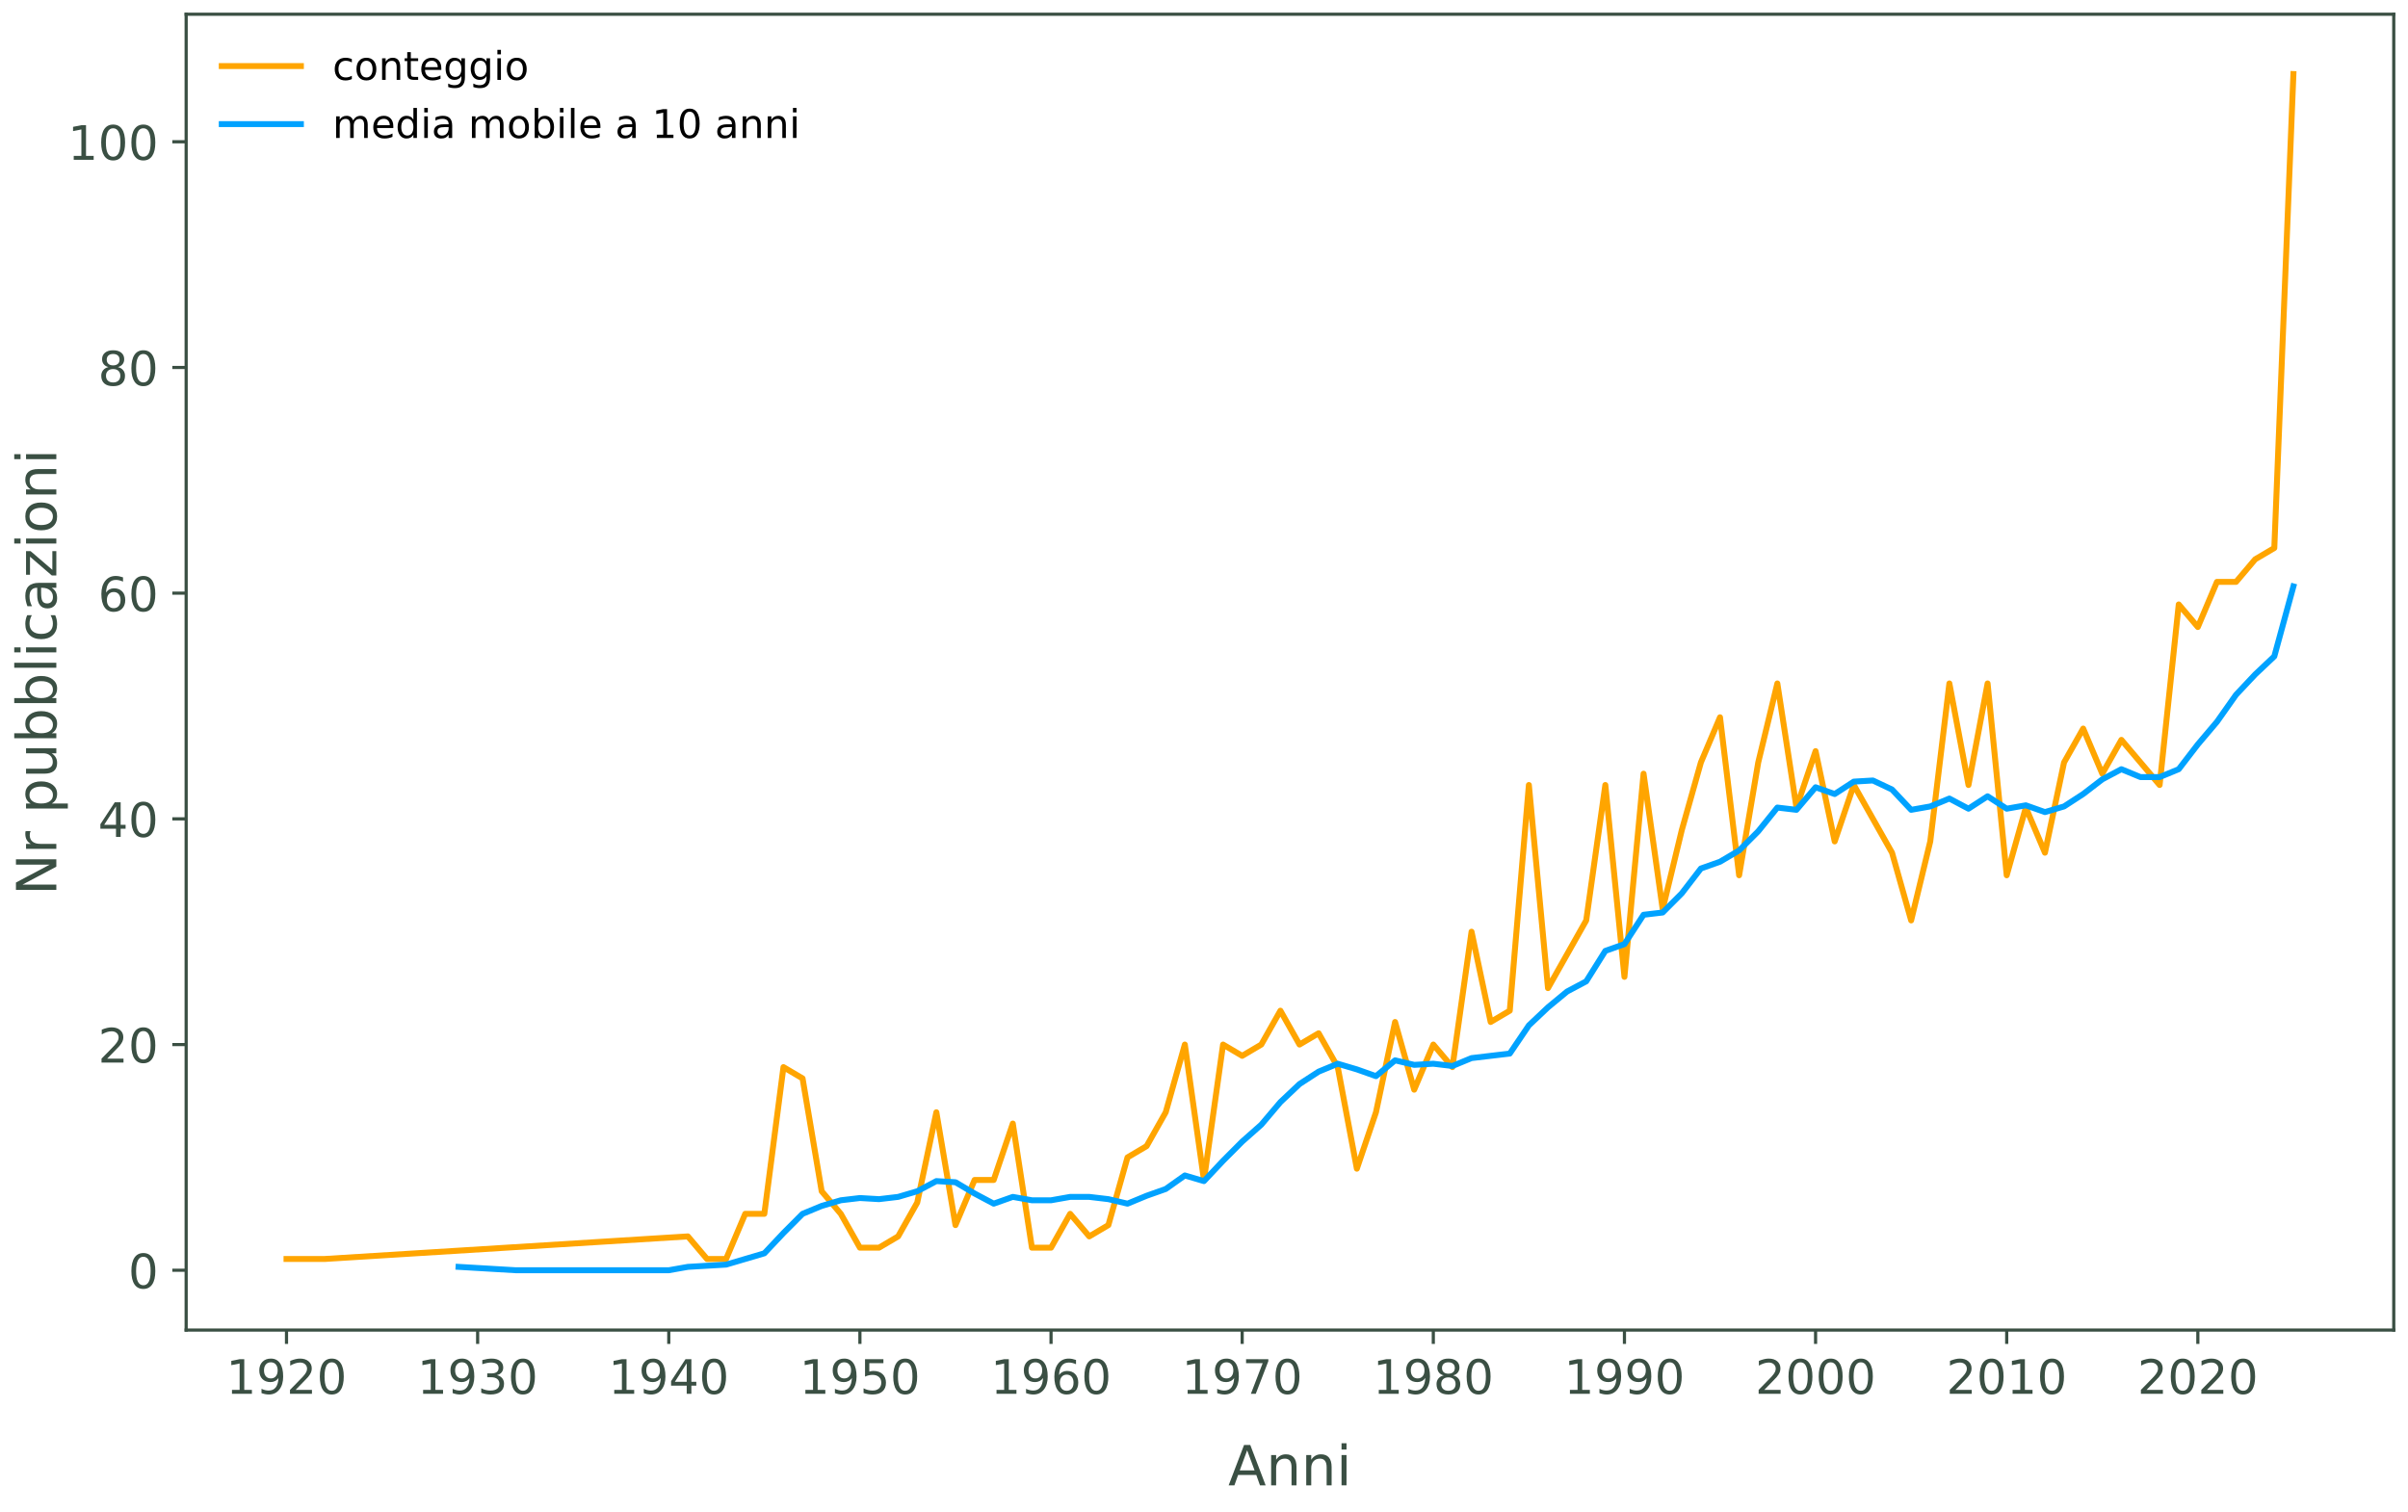
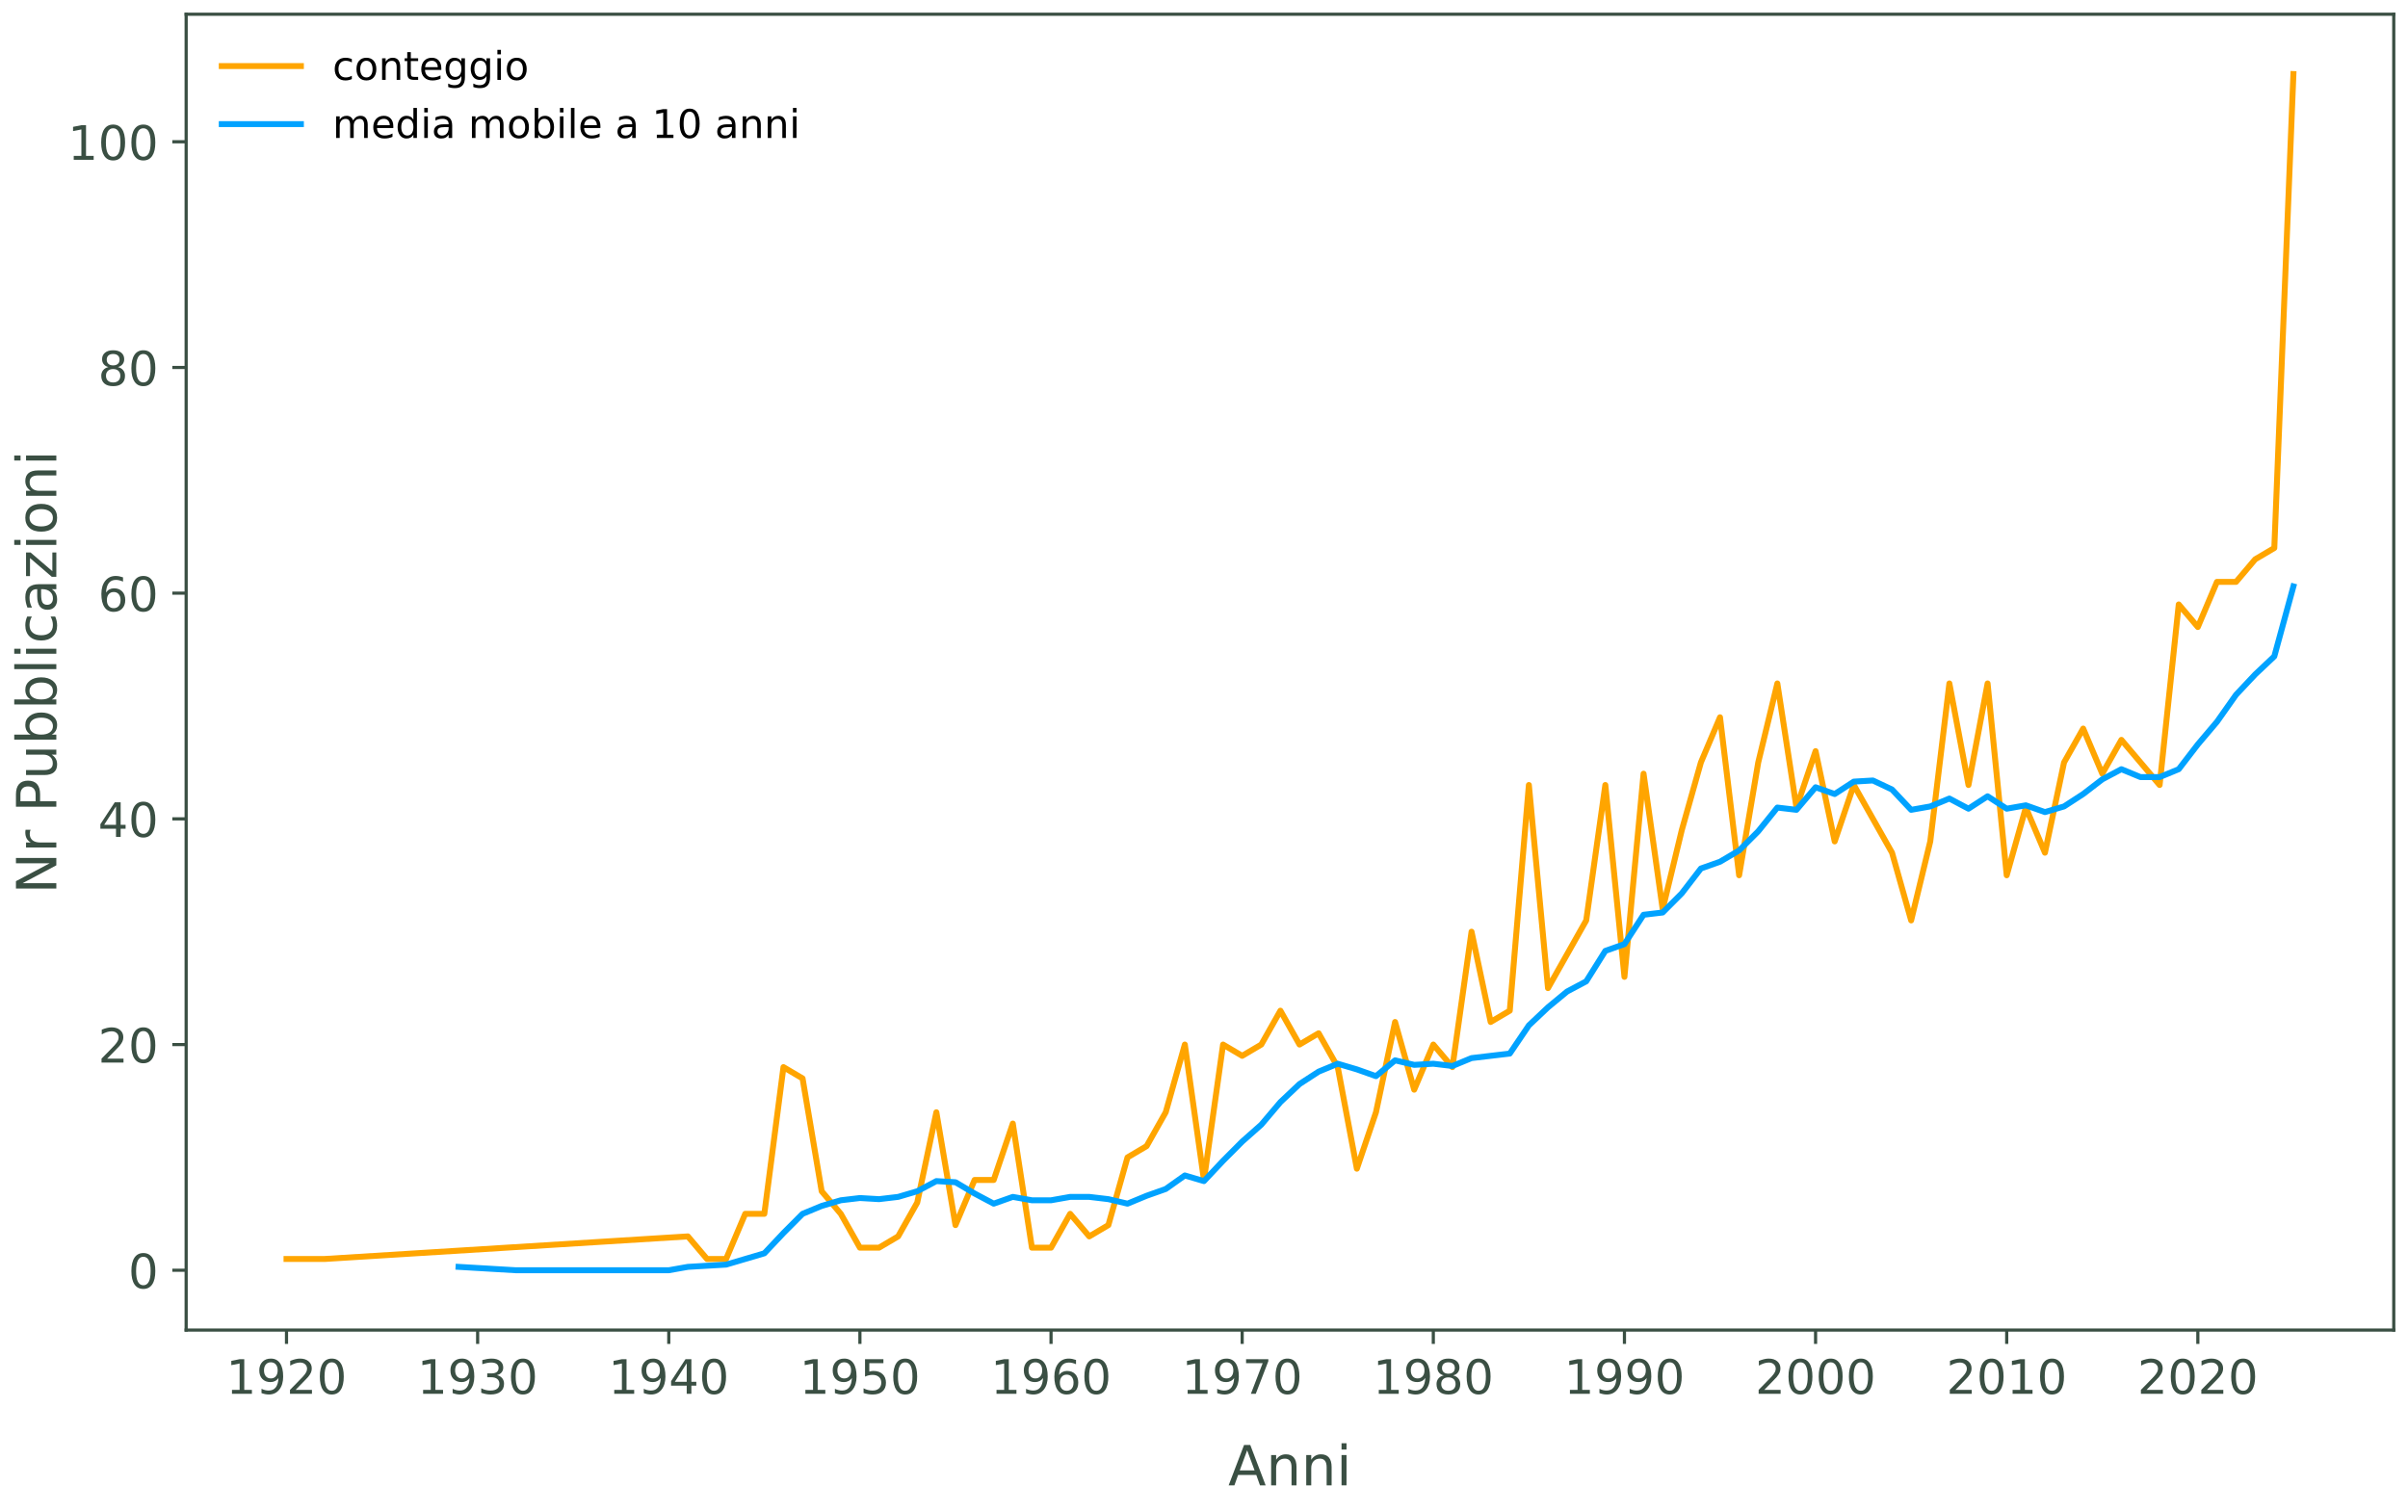
<svg xmlns="http://www.w3.org/2000/svg" xmlns:xlink="http://www.w3.org/1999/xlink" width="608.654pt" height="382.003pt" viewBox="0 0 608.654 382.003" version="1.1">
  <defs>
    <style type="text/css">*{stroke-linejoin: round; stroke-linecap: butt}</style>
  </defs>
  <g id="figure_1">
    <g id="patch_1">
      <path d="M 0 382.003  L 608.654 382.003  L 608.654 0  L 0 0  L 0 382.003  z " style="fill: none" />
    </g>
    <g id="axes_1">
      <g id="patch_2">
        <path d="M 47.054 336.24  L 605.054 336.24  L 605.054 3.6  L 47.054 3.6  L 47.054 336.24  z " style="fill: none" />
      </g>
      <g id="matplotlib.axis_1">
        <g id="xtick_1">
          <g id="line2d_1">
            <defs>
-               <path id="m1b6ea611eb" d="M 0 0  L 0 3.5  " style="stroke: #3a4f43; stroke-width: 0.8" />
-             </defs>
-             <g>
-               <use xlink:href="#m1b6ea611eb" x="72.418" y="336.24" style="fill: #3a4f43; stroke: #3a4f43; stroke-width: 0.8" />
+               <path id="m2b54da9c05" d="M 0 0  L 0 3.5  " style="stroke: #3a4f43; stroke-width: 0.8" />
+             </defs>
+             <g>
+               <use xlink:href="#m2b54da9c05" x="72.418" y="336.24" style="fill: #3a4f43; stroke: #3a4f43; stroke-width: 0.8" />
            </g>
          </g>
          <g id="text_1">
            <g style="fill: #3a4f43" transform="translate(57.14801 352.3581) scale(0.12 -0.12)">
              <defs>
                <path id="DejaVuSans-31" d="M 794 531  L 1825 531  L 1825 4091  L 703 3866  L 703 4441  L 1819 4666  L 2450 4666  L 2450 531  L 3481 531  L 3481 0  L 794 0  L 794 531  z " transform="scale(0.015625)" />
                <path id="DejaVuSans-39" d="M 703 97  L 703 672  Q 941 559 1184 500  Q 1428 441 1663 441  Q 2288 441 2617 861  Q 2947 1281 2994 2138  Q 2813 1869 2534 1725  Q 2256 1581 1919 1581  Q 1219 1581 811 2004  Q 403 2428 403 3163  Q 403 3881 828 4315  Q 1253 4750 1959 4750  Q 2769 4750 3195 4129  Q 3622 3509 3622 2328  Q 3622 1225 3098 567  Q 2575 -91 1691 -91  Q 1453 -91 1209 -44  Q 966 3 703 97  z M 1959 2075  Q 2384 2075 2632 2365  Q 2881 2656 2881 3163  Q 2881 3666 2632 3958  Q 2384 4250 1959 4250  Q 1534 4250 1286 3958  Q 1038 3666 1038 3163  Q 1038 2656 1286 2365  Q 1534 2075 1959 2075  z " transform="scale(0.015625)" />
                <path id="DejaVuSans-32" d="M 1228 531  L 3431 531  L 3431 0  L 469 0  L 469 531  Q 828 903 1448 1529  Q 2069 2156 2228 2338  Q 2531 2678 2651 2914  Q 2772 3150 2772 3378  Q 2772 3750 2511 3984  Q 2250 4219 1831 4219  Q 1534 4219 1204 4116  Q 875 4013 500 3803  L 500 4441  Q 881 4594 1212 4672  Q 1544 4750 1819 4750  Q 2544 4750 2975 4387  Q 3406 4025 3406 3419  Q 3406 3131 3298 2873  Q 3191 2616 2906 2266  Q 2828 2175 2409 1742  Q 1991 1309 1228 531  z " transform="scale(0.015625)" />
                <path id="DejaVuSans-30" d="M 2034 4250  Q 1547 4250 1301 3770  Q 1056 3291 1056 2328  Q 1056 1369 1301 889  Q 1547 409 2034 409  Q 2525 409 2770 889  Q 3016 1369 3016 2328  Q 3016 3291 2770 3770  Q 2525 4250 2034 4250  z M 2034 4750  Q 2819 4750 3233 4129  Q 3647 3509 3647 2328  Q 3647 1150 3233 529  Q 2819 -91 2034 -91  Q 1250 -91 836 529  Q 422 1150 422 2328  Q 422 3509 836 4129  Q 1250 4750 2034 4750  z " transform="scale(0.015625)" />
              </defs>
              <use xlink:href="#DejaVuSans-31" />
              <use xlink:href="#DejaVuSans-39" transform="translate(63.62305 0)" />
              <use xlink:href="#DejaVuSans-32" transform="translate(127.2461 0)" />
              <use xlink:href="#DejaVuSans-30" transform="translate(190.8691 0)" />
            </g>
          </g>
        </g>
        <g id="xtick_2">
          <g id="line2d_2">
            <g>
-               <use xlink:href="#m1b6ea611eb" x="120.73" y="336.24" style="fill: #3a4f43; stroke: #3a4f43; stroke-width: 0.8" />
+               <use xlink:href="#m2b54da9c05" x="120.73" y="336.24" style="fill: #3a4f43; stroke: #3a4f43; stroke-width: 0.8" />
            </g>
          </g>
          <g id="text_2">
            <g style="fill: #3a4f43" transform="translate(105.4597 352.3581) scale(0.12 -0.12)">
              <defs>
                <path id="DejaVuSans-33" d="M 2597 2516  Q 3050 2419 3304 2112  Q 3559 1806 3559 1356  Q 3559 666 3084 287  Q 2609 -91 1734 -91  Q 1441 -91 1130 -33  Q 819 25 488 141  L 488 750  Q 750 597 1062 519  Q 1375 441 1716 441  Q 2309 441 2620 675  Q 2931 909 2931 1356  Q 2931 1769 2642 2001  Q 2353 2234 1838 2234  L 1294 2234  L 1294 2753  L 1863 2753  Q 2328 2753 2575 2939  Q 2822 3125 2822 3475  Q 2822 3834 2567 4026  Q 2313 4219 1838 4219  Q 1578 4219 1281 4162  Q 984 4106 628 3988  L 628 4550  Q 988 4650 1302 4700  Q 1616 4750 1894 4750  Q 2613 4750 3031 4423  Q 3450 4097 3450 3541  Q 3450 3153 3228 2886  Q 3006 2619 2597 2516  z " transform="scale(0.015625)" />
              </defs>
              <use xlink:href="#DejaVuSans-31" />
              <use xlink:href="#DejaVuSans-39" transform="translate(63.62305 0)" />
              <use xlink:href="#DejaVuSans-33" transform="translate(127.2461 0)" />
              <use xlink:href="#DejaVuSans-30" transform="translate(190.8691 0)" />
            </g>
          </g>
        </g>
        <g id="xtick_3">
          <g id="line2d_3">
            <g>
-               <use xlink:href="#m1b6ea611eb" x="169.041" y="336.24" style="fill: #3a4f43; stroke: #3a4f43; stroke-width: 0.8" />
+               <use xlink:href="#m2b54da9c05" x="169.041" y="336.24" style="fill: #3a4f43; stroke: #3a4f43; stroke-width: 0.8" />
            </g>
          </g>
          <g id="text_3">
            <g style="fill: #3a4f43" transform="translate(153.7714 352.3581) scale(0.12 -0.12)">
              <defs>
                <path id="DejaVuSans-34" d="M 2419 4116  L 825 1625  L 2419 1625  L 2419 4116  z M 2253 4666  L 3047 4666  L 3047 1625  L 3713 1625  L 3713 1100  L 3047 1100  L 3047 0  L 2419 0  L 2419 1100  L 313 1100  L 313 1709  L 2253 4666  z " transform="scale(0.015625)" />
              </defs>
              <use xlink:href="#DejaVuSans-31" />
              <use xlink:href="#DejaVuSans-39" transform="translate(63.62305 0)" />
              <use xlink:href="#DejaVuSans-34" transform="translate(127.2461 0)" />
              <use xlink:href="#DejaVuSans-30" transform="translate(190.8691 0)" />
            </g>
          </g>
        </g>
        <g id="xtick_4">
          <g id="line2d_4">
            <g>
-               <use xlink:href="#m1b6ea611eb" x="217.353" y="336.24" style="fill: #3a4f43; stroke: #3a4f43; stroke-width: 0.8" />
+               <use xlink:href="#m2b54da9c05" x="217.353" y="336.24" style="fill: #3a4f43; stroke: #3a4f43; stroke-width: 0.8" />
            </g>
          </g>
          <g id="text_4">
            <g style="fill: #3a4f43" transform="translate(202.0831 352.3581) scale(0.12 -0.12)">
              <defs>
                <path id="DejaVuSans-35" d="M 691 4666  L 3169 4666  L 3169 4134  L 1269 4134  L 1269 2991  Q 1406 3038 1543 3061  Q 1681 3084 1819 3084  Q 2600 3084 3056 2656  Q 3513 2228 3513 1497  Q 3513 744 3044 326  Q 2575 -91 1722 -91  Q 1428 -91 1123 -41  Q 819 9 494 109  L 494 744  Q 775 591 1075 516  Q 1375 441 1709 441  Q 2250 441 2565 725  Q 2881 1009 2881 1497  Q 2881 1984 2565 2268  Q 2250 2553 1709 2553  Q 1456 2553 1204 2497  Q 953 2441 691 2322  L 691 4666  z " transform="scale(0.015625)" />
              </defs>
              <use xlink:href="#DejaVuSans-31" />
              <use xlink:href="#DejaVuSans-39" transform="translate(63.62305 0)" />
              <use xlink:href="#DejaVuSans-35" transform="translate(127.2461 0)" />
              <use xlink:href="#DejaVuSans-30" transform="translate(190.8691 0)" />
            </g>
          </g>
        </g>
        <g id="xtick_5">
          <g id="line2d_5">
            <g>
-               <use xlink:href="#m1b6ea611eb" x="265.665" y="336.24" style="fill: #3a4f43; stroke: #3a4f43; stroke-width: 0.8" />
+               <use xlink:href="#m2b54da9c05" x="265.665" y="336.24" style="fill: #3a4f43; stroke: #3a4f43; stroke-width: 0.8" />
            </g>
          </g>
          <g id="text_5">
            <g style="fill: #3a4f43" transform="translate(250.3948 352.3581) scale(0.12 -0.12)">
              <defs>
                <path id="DejaVuSans-36" d="M 2113 2584  Q 1688 2584 1439 2293  Q 1191 2003 1191 1497  Q 1191 994 1439 701  Q 1688 409 2113 409  Q 2538 409 2786 701  Q 3034 994 3034 1497  Q 3034 2003 2786 2293  Q 2538 2584 2113 2584  z M 3366 4563  L 3366 3988  Q 3128 4100 2886 4159  Q 2644 4219 2406 4219  Q 1781 4219 1451 3797  Q 1122 3375 1075 2522  Q 1259 2794 1537 2939  Q 1816 3084 2150 3084  Q 2853 3084 3261 2657  Q 3669 2231 3669 1497  Q 3669 778 3244 343  Q 2819 -91 2113 -91  Q 1303 -91 875 529  Q 447 1150 447 2328  Q 447 3434 972 4092  Q 1497 4750 2381 4750  Q 2619 4750 2861 4703  Q 3103 4656 3366 4563  z " transform="scale(0.015625)" />
              </defs>
              <use xlink:href="#DejaVuSans-31" />
              <use xlink:href="#DejaVuSans-39" transform="translate(63.62305 0)" />
              <use xlink:href="#DejaVuSans-36" transform="translate(127.2461 0)" />
              <use xlink:href="#DejaVuSans-30" transform="translate(190.8691 0)" />
            </g>
          </g>
        </g>
        <g id="xtick_6">
          <g id="line2d_6">
            <g>
-               <use xlink:href="#m1b6ea611eb" x="313.976" y="336.24" style="fill: #3a4f43; stroke: #3a4f43; stroke-width: 0.8" />
+               <use xlink:href="#m2b54da9c05" x="313.976" y="336.24" style="fill: #3a4f43; stroke: #3a4f43; stroke-width: 0.8" />
            </g>
          </g>
          <g id="text_6">
            <g style="fill: #3a4f43" transform="translate(298.7065 352.3581) scale(0.12 -0.12)">
              <defs>
                <path id="DejaVuSans-37" d="M 525 4666  L 3525 4666  L 3525 4397  L 1831 0  L 1172 0  L 2766 4134  L 525 4134  L 525 4666  z " transform="scale(0.015625)" />
              </defs>
              <use xlink:href="#DejaVuSans-31" />
              <use xlink:href="#DejaVuSans-39" transform="translate(63.62305 0)" />
              <use xlink:href="#DejaVuSans-37" transform="translate(127.2461 0)" />
              <use xlink:href="#DejaVuSans-30" transform="translate(190.8691 0)" />
            </g>
          </g>
        </g>
        <g id="xtick_7">
          <g id="line2d_7">
            <g>
-               <use xlink:href="#m1b6ea611eb" x="362.288" y="336.24" style="fill: #3a4f43; stroke: #3a4f43; stroke-width: 0.8" />
+               <use xlink:href="#m2b54da9c05" x="362.288" y="336.24" style="fill: #3a4f43; stroke: #3a4f43; stroke-width: 0.8" />
            </g>
          </g>
          <g id="text_7">
            <g style="fill: #3a4f43" transform="translate(347.0181 352.3581) scale(0.12 -0.12)">
              <defs>
                <path id="DejaVuSans-38" d="M 2034 2216  Q 1584 2216 1326 1975  Q 1069 1734 1069 1313  Q 1069 891 1326 650  Q 1584 409 2034 409  Q 2484 409 2743 651  Q 3003 894 3003 1313  Q 3003 1734 2745 1975  Q 2488 2216 2034 2216  z M 1403 2484  Q 997 2584 770 2862  Q 544 3141 544 3541  Q 544 4100 942 4425  Q 1341 4750 2034 4750  Q 2731 4750 3128 4425  Q 3525 4100 3525 3541  Q 3525 3141 3298 2862  Q 3072 2584 2669 2484  Q 3125 2378 3379 2068  Q 3634 1759 3634 1313  Q 3634 634 3220 271  Q 2806 -91 2034 -91  Q 1263 -91 848 271  Q 434 634 434 1313  Q 434 1759 690 2068  Q 947 2378 1403 2484  z M 1172 3481  Q 1172 3119 1398 2916  Q 1625 2713 2034 2713  Q 2441 2713 2670 2916  Q 2900 3119 2900 3481  Q 2900 3844 2670 4047  Q 2441 4250 2034 4250  Q 1625 4250 1398 4047  Q 1172 3844 1172 3481  z " transform="scale(0.015625)" />
              </defs>
              <use xlink:href="#DejaVuSans-31" />
              <use xlink:href="#DejaVuSans-39" transform="translate(63.62305 0)" />
              <use xlink:href="#DejaVuSans-38" transform="translate(127.2461 0)" />
              <use xlink:href="#DejaVuSans-30" transform="translate(190.8691 0)" />
            </g>
          </g>
        </g>
        <g id="xtick_8">
          <g id="line2d_8">
            <g>
-               <use xlink:href="#m1b6ea611eb" x="410.6" y="336.24" style="fill: #3a4f43; stroke: #3a4f43; stroke-width: 0.8" />
+               <use xlink:href="#m2b54da9c05" x="410.6" y="336.24" style="fill: #3a4f43; stroke: #3a4f43; stroke-width: 0.8" />
            </g>
          </g>
          <g id="text_8">
            <g style="fill: #3a4f43" transform="translate(395.3298 352.3581) scale(0.12 -0.12)">
              <use xlink:href="#DejaVuSans-31" />
              <use xlink:href="#DejaVuSans-39" transform="translate(63.62305 0)" />
              <use xlink:href="#DejaVuSans-39" transform="translate(127.2461 0)" />
              <use xlink:href="#DejaVuSans-30" transform="translate(190.8691 0)" />
            </g>
          </g>
        </g>
        <g id="xtick_9">
          <g id="line2d_9">
            <g>
-               <use xlink:href="#m1b6ea611eb" x="458.912" y="336.24" style="fill: #3a4f43; stroke: #3a4f43; stroke-width: 0.8" />
+               <use xlink:href="#m2b54da9c05" x="458.912" y="336.24" style="fill: #3a4f43; stroke: #3a4f43; stroke-width: 0.8" />
            </g>
          </g>
          <g id="text_9">
            <g style="fill: #3a4f43" transform="translate(443.6415 352.3581) scale(0.12 -0.12)">
              <use xlink:href="#DejaVuSans-32" />
              <use xlink:href="#DejaVuSans-30" transform="translate(63.62305 0)" />
              <use xlink:href="#DejaVuSans-30" transform="translate(127.2461 0)" />
              <use xlink:href="#DejaVuSans-30" transform="translate(190.8691 0)" />
            </g>
          </g>
        </g>
        <g id="xtick_10">
          <g id="line2d_10">
            <g>
-               <use xlink:href="#m1b6ea611eb" x="507.223" y="336.24" style="fill: #3a4f43; stroke: #3a4f43; stroke-width: 0.8" />
+               <use xlink:href="#m2b54da9c05" x="507.223" y="336.24" style="fill: #3a4f43; stroke: #3a4f43; stroke-width: 0.8" />
            </g>
          </g>
          <g id="text_10">
            <g style="fill: #3a4f43" transform="translate(491.9532 352.3581) scale(0.12 -0.12)">
              <use xlink:href="#DejaVuSans-32" />
              <use xlink:href="#DejaVuSans-30" transform="translate(63.62305 0)" />
              <use xlink:href="#DejaVuSans-31" transform="translate(127.2461 0)" />
              <use xlink:href="#DejaVuSans-30" transform="translate(190.8691 0)" />
            </g>
          </g>
        </g>
        <g id="xtick_11">
          <g id="line2d_11">
            <g>
-               <use xlink:href="#m1b6ea611eb" x="555.535" y="336.24" style="fill: #3a4f43; stroke: #3a4f43; stroke-width: 0.8" />
+               <use xlink:href="#m2b54da9c05" x="555.535" y="336.24" style="fill: #3a4f43; stroke: #3a4f43; stroke-width: 0.8" />
            </g>
          </g>
          <g id="text_11">
            <g style="fill: #3a4f43" transform="translate(540.2649 352.3581) scale(0.12 -0.12)">
              <use xlink:href="#DejaVuSans-32" />
              <use xlink:href="#DejaVuSans-30" transform="translate(63.62305 0)" />
              <use xlink:href="#DejaVuSans-32" transform="translate(127.2461 0)" />
              <use xlink:href="#DejaVuSans-30" transform="translate(190.8691 0)" />
            </g>
          </g>
        </g>
        <g id="text_12">
          <g style="fill: #3a4f43" transform="translate(310.4488 375.4916) scale(0.14 -0.14)">
            <defs>
              <path id="DejaVuSans-41" d="M 2188 4044  L 1331 1722  L 3047 1722  L 2188 4044  z M 1831 4666  L 2547 4666  L 4325 0  L 3669 0  L 3244 1197  L 1141 1197  L 716 0  L 50 0  L 1831 4666  z " transform="scale(0.015625)" />
              <path id="DejaVuSans-6e" d="M 3513 2113  L 3513 0  L 2938 0  L 2938 2094  Q 2938 2591 2744 2837  Q 2550 3084 2163 3084  Q 1697 3084 1428 2787  Q 1159 2491 1159 1978  L 1159 0  L 581 0  L 581 3500  L 1159 3500  L 1159 2956  Q 1366 3272 1645 3428  Q 1925 3584 2291 3584  Q 2894 3584 3203 3211  Q 3513 2838 3513 2113  z " transform="scale(0.015625)" />
              <path id="DejaVuSans-69" d="M 603 3500  L 1178 3500  L 1178 0  L 603 0  L 603 3500  z M 603 4863  L 1178 4863  L 1178 4134  L 603 4134  L 603 4863  z " transform="scale(0.015625)" />
            </defs>
            <use xlink:href="#DejaVuSans-41" />
            <use xlink:href="#DejaVuSans-6e" transform="translate(68.4082 0)" />
            <use xlink:href="#DejaVuSans-6e" transform="translate(131.7871 0)" />
            <use xlink:href="#DejaVuSans-69" transform="translate(195.166 0)" />
          </g>
        </g>
      </g>
      <g id="matplotlib.axis_2">
        <g id="ytick_1">
          <g id="line2d_12">
            <defs>
-               <path id="mdf345688c0" d="M 0 0  L -3.5 0  " style="stroke: #3a4f43; stroke-width: 0.8" />
-             </defs>
-             <g>
-               <use xlink:href="#mdf345688c0" x="47.054" y="321.12" style="fill: #3a4f43; stroke: #3a4f43; stroke-width: 0.8" />
+               <path id="m079385175d" d="M 0 0  L -3.5 0  " style="stroke: #3a4f43; stroke-width: 0.8" />
+             </defs>
+             <g>
+               <use xlink:href="#m079385175d" x="47.054" y="321.12" style="fill: #3a4f43; stroke: #3a4f43; stroke-width: 0.8" />
            </g>
          </g>
          <g id="text_13">
            <g style="fill: #3a4f43" transform="translate(32.41938 325.6791) scale(0.12 -0.12)">
              <use xlink:href="#DejaVuSans-30" />
            </g>
          </g>
        </g>
        <g id="ytick_2">
          <g id="line2d_13">
            <g>
-               <use xlink:href="#mdf345688c0" x="47.054" y="264.063" style="fill: #3a4f43; stroke: #3a4f43; stroke-width: 0.8" />
+               <use xlink:href="#m079385175d" x="47.054" y="264.063" style="fill: #3a4f43; stroke: #3a4f43; stroke-width: 0.8" />
            </g>
          </g>
          <g id="text_14">
            <g style="fill: #3a4f43" transform="translate(24.78438 268.6225) scale(0.12 -0.12)">
              <use xlink:href="#DejaVuSans-32" />
              <use xlink:href="#DejaVuSans-30" transform="translate(63.62305 0)" />
            </g>
          </g>
        </g>
        <g id="ytick_3">
          <g id="line2d_14">
            <g>
-               <use xlink:href="#mdf345688c0" x="47.054" y="207.007" style="fill: #3a4f43; stroke: #3a4f43; stroke-width: 0.8" />
+               <use xlink:href="#m079385175d" x="47.054" y="207.007" style="fill: #3a4f43; stroke: #3a4f43; stroke-width: 0.8" />
            </g>
          </g>
          <g id="text_15">
            <g style="fill: #3a4f43" transform="translate(24.78438 211.5659) scale(0.12 -0.12)">
              <use xlink:href="#DejaVuSans-34" />
              <use xlink:href="#DejaVuSans-30" transform="translate(63.62305 0)" />
            </g>
          </g>
        </g>
        <g id="ytick_4">
          <g id="line2d_15">
            <g>
-               <use xlink:href="#mdf345688c0" x="47.054" y="149.95" style="fill: #3a4f43; stroke: #3a4f43; stroke-width: 0.8" />
+               <use xlink:href="#m079385175d" x="47.054" y="149.95" style="fill: #3a4f43; stroke: #3a4f43; stroke-width: 0.8" />
            </g>
          </g>
          <g id="text_16">
            <g style="fill: #3a4f43" transform="translate(24.78438 154.5093) scale(0.12 -0.12)">
              <use xlink:href="#DejaVuSans-36" />
              <use xlink:href="#DejaVuSans-30" transform="translate(63.62305 0)" />
            </g>
          </g>
        </g>
        <g id="ytick_5">
          <g id="line2d_16">
            <g>
-               <use xlink:href="#mdf345688c0" x="47.054" y="92.894" style="fill: #3a4f43; stroke: #3a4f43; stroke-width: 0.8" />
+               <use xlink:href="#m079385175d" x="47.054" y="92.894" style="fill: #3a4f43; stroke: #3a4f43; stroke-width: 0.8" />
            </g>
          </g>
          <g id="text_17">
            <g style="fill: #3a4f43" transform="translate(24.78438 97.45265) scale(0.12 -0.12)">
              <use xlink:href="#DejaVuSans-38" />
              <use xlink:href="#DejaVuSans-30" transform="translate(63.62305 0)" />
            </g>
          </g>
        </g>
        <g id="ytick_6">
          <g id="line2d_17">
            <g>
-               <use xlink:href="#mdf345688c0" x="47.054" y="35.837" style="fill: #3a4f43; stroke: #3a4f43; stroke-width: 0.8" />
+               <use xlink:href="#m079385175d" x="47.054" y="35.837" style="fill: #3a4f43; stroke: #3a4f43; stroke-width: 0.8" />
            </g>
          </g>
          <g id="text_18">
            <g style="fill: #3a4f43" transform="translate(17.14937 40.39604) scale(0.12 -0.12)">
              <use xlink:href="#DejaVuSans-31" />
              <use xlink:href="#DejaVuSans-30" transform="translate(63.62305 0)" />
              <use xlink:href="#DejaVuSans-30" transform="translate(127.2461 0)" />
            </g>
          </g>
        </g>
        <g id="text_19">
-           <g style="fill: #3a4f43" transform="translate(14.23781 226.3378) rotate(-90) scale(0.14 -0.14)">
+           <g style="fill: #3a4f43" transform="translate(14.23781 225.9922) rotate(-90) scale(0.14 -0.14)">
            <defs>
              <path id="DejaVuSans-4e" d="M 628 4666  L 1478 4666  L 3547 763  L 3547 4666  L 4159 4666  L 4159 0  L 3309 0  L 1241 3903  L 1241 0  L 628 0  L 628 4666  z " transform="scale(0.015625)" />
              <path id="DejaVuSans-72" d="M 2631 2963  Q 2534 3019 2420 3045  Q 2306 3072 2169 3072  Q 1681 3072 1420 2755  Q 1159 2438 1159 1844  L 1159 0  L 581 0  L 581 3500  L 1159 3500  L 1159 2956  Q 1341 3275 1631 3429  Q 1922 3584 2338 3584  Q 2397 3584 2469 3576  Q 2541 3569 2628 3553  L 2631 2963  z " transform="scale(0.015625)" />
              <path id="DejaVuSans-20" transform="scale(0.015625)" />
-               <path id="DejaVuSans-70" d="M 1159 525  L 1159 -1331  L 581 -1331  L 581 3500  L 1159 3500  L 1159 2969  Q 1341 3281 1617 3432  Q 1894 3584 2278 3584  Q 2916 3584 3314 3078  Q 3713 2572 3713 1747  Q 3713 922 3314 415  Q 2916 -91 2278 -91  Q 1894 -91 1617 61  Q 1341 213 1159 525  z M 3116 1747  Q 3116 2381 2855 2742  Q 2594 3103 2138 3103  Q 1681 3103 1420 2742  Q 1159 2381 1159 1747  Q 1159 1113 1420 752  Q 1681 391 2138 391  Q 2594 391 2855 752  Q 3116 1113 3116 1747  z " transform="scale(0.015625)" />
+               <path id="DejaVuSans-50" d="M 1259 4147  L 1259 2394  L 2053 2394  Q 2494 2394 2734 2622  Q 2975 2850 2975 3272  Q 2975 3691 2734 3919  Q 2494 4147 2053 4147  L 1259 4147  z M 628 4666  L 2053 4666  Q 2838 4666 3239 4311  Q 3641 3956 3641 3272  Q 3641 2581 3239 2228  Q 2838 1875 2053 1875  L 1259 1875  L 1259 0  L 628 0  L 628 4666  z " transform="scale(0.015625)" />
              <path id="DejaVuSans-75" d="M 544 1381  L 544 3500  L 1119 3500  L 1119 1403  Q 1119 906 1312 657  Q 1506 409 1894 409  Q 2359 409 2629 706  Q 2900 1003 2900 1516  L 2900 3500  L 3475 3500  L 3475 0  L 2900 0  L 2900 538  Q 2691 219 2414 64  Q 2138 -91 1772 -91  Q 1169 -91 856 284  Q 544 659 544 1381  z M 1991 3584  L 1991 3584  z " transform="scale(0.015625)" />
              <path id="DejaVuSans-62" d="M 3116 1747  Q 3116 2381 2855 2742  Q 2594 3103 2138 3103  Q 1681 3103 1420 2742  Q 1159 2381 1159 1747  Q 1159 1113 1420 752  Q 1681 391 2138 391  Q 2594 391 2855 752  Q 3116 1113 3116 1747  z M 1159 2969  Q 1341 3281 1617 3432  Q 1894 3584 2278 3584  Q 2916 3584 3314 3078  Q 3713 2572 3713 1747  Q 3713 922 3314 415  Q 2916 -91 2278 -91  Q 1894 -91 1617 61  Q 1341 213 1159 525  L 1159 0  L 581 0  L 581 4863  L 1159 4863  L 1159 2969  z " transform="scale(0.015625)" />
              <path id="DejaVuSans-6c" d="M 603 4863  L 1178 4863  L 1178 0  L 603 0  L 603 4863  z " transform="scale(0.015625)" />
              <path id="DejaVuSans-63" d="M 3122 3366  L 3122 2828  Q 2878 2963 2633 3030  Q 2388 3097 2138 3097  Q 1578 3097 1268 2742  Q 959 2388 959 1747  Q 959 1106 1268 751  Q 1578 397 2138 397  Q 2388 397 2633 464  Q 2878 531 3122 666  L 3122 134  Q 2881 22 2623 -34  Q 2366 -91 2075 -91  Q 1284 -91 818 406  Q 353 903 353 1747  Q 353 2603 823 3093  Q 1294 3584 2113 3584  Q 2378 3584 2631 3529  Q 2884 3475 3122 3366  z " transform="scale(0.015625)" />
              <path id="DejaVuSans-61" d="M 2194 1759  Q 1497 1759 1228 1600  Q 959 1441 959 1056  Q 959 750 1161 570  Q 1363 391 1709 391  Q 2188 391 2477 730  Q 2766 1069 2766 1631  L 2766 1759  L 2194 1759  z M 3341 1997  L 3341 0  L 2766 0  L 2766 531  Q 2569 213 2275 61  Q 1981 -91 1556 -91  Q 1019 -91 701 211  Q 384 513 384 1019  Q 384 1609 779 1909  Q 1175 2209 1959 2209  L 2766 2209  L 2766 2266  Q 2766 2663 2505 2880  Q 2244 3097 1772 3097  Q 1472 3097 1187 3025  Q 903 2953 641 2809  L 641 3341  Q 956 3463 1253 3523  Q 1550 3584 1831 3584  Q 2591 3584 2966 3190  Q 3341 2797 3341 1997  z " transform="scale(0.015625)" />
              <path id="DejaVuSans-7a" d="M 353 3500  L 3084 3500  L 3084 2975  L 922 459  L 3084 459  L 3084 0  L 275 0  L 275 525  L 2438 3041  L 353 3041  L 353 3500  z " transform="scale(0.015625)" />
              <path id="DejaVuSans-6f" d="M 1959 3097  Q 1497 3097 1228 2736  Q 959 2375 959 1747  Q 959 1119 1226 758  Q 1494 397 1959 397  Q 2419 397 2687 759  Q 2956 1122 2956 1747  Q 2956 2369 2687 2733  Q 2419 3097 1959 3097  z M 1959 3584  Q 2709 3584 3137 3096  Q 3566 2609 3566 1747  Q 3566 888 3137 398  Q 2709 -91 1959 -91  Q 1206 -91 779 398  Q 353 888 353 1747  Q 353 2609 779 3096  Q 1206 3584 1959 3584  z " transform="scale(0.015625)" />
            </defs>
            <use xlink:href="#DejaVuSans-4e" />
            <use xlink:href="#DejaVuSans-72" transform="translate(74.80469 0)" />
            <use xlink:href="#DejaVuSans-20" transform="translate(115.918 0)" />
-             <use xlink:href="#DejaVuSans-70" transform="translate(147.7051 0)" />
-             <use xlink:href="#DejaVuSans-75" transform="translate(211.1816 0)" />
-             <use xlink:href="#DejaVuSans-62" transform="translate(274.5605 0)" />
-             <use xlink:href="#DejaVuSans-62" transform="translate(338.0371 0)" />
-             <use xlink:href="#DejaVuSans-6c" transform="translate(401.5137 0)" />
-             <use xlink:href="#DejaVuSans-69" transform="translate(429.2969 0)" />
-             <use xlink:href="#DejaVuSans-63" transform="translate(457.0801 0)" />
-             <use xlink:href="#DejaVuSans-61" transform="translate(512.0605 0)" />
-             <use xlink:href="#DejaVuSans-7a" transform="translate(573.3398 0)" />
-             <use xlink:href="#DejaVuSans-69" transform="translate(625.8301 0)" />
-             <use xlink:href="#DejaVuSans-6f" transform="translate(653.6133 0)" />
-             <use xlink:href="#DejaVuSans-6e" transform="translate(714.7949 0)" />
-             <use xlink:href="#DejaVuSans-69" transform="translate(778.1738 0)" />
+             <use xlink:href="#DejaVuSans-50" transform="translate(147.7051 0)" />
+             <use xlink:href="#DejaVuSans-75" transform="translate(206.2578 0)" />
+             <use xlink:href="#DejaVuSans-62" transform="translate(269.6367 0)" />
+             <use xlink:href="#DejaVuSans-62" transform="translate(333.1133 0)" />
+             <use xlink:href="#DejaVuSans-6c" transform="translate(396.5898 0)" />
+             <use xlink:href="#DejaVuSans-69" transform="translate(424.373 0)" />
+             <use xlink:href="#DejaVuSans-63" transform="translate(452.1562 0)" />
+             <use xlink:href="#DejaVuSans-61" transform="translate(507.1367 0)" />
+             <use xlink:href="#DejaVuSans-7a" transform="translate(568.416 0)" />
+             <use xlink:href="#DejaVuSans-69" transform="translate(620.9062 0)" />
+             <use xlink:href="#DejaVuSans-6f" transform="translate(648.6895 0)" />
+             <use xlink:href="#DejaVuSans-6e" transform="translate(709.8711 0)" />
+             <use xlink:href="#DejaVuSans-69" transform="translate(773.25 0)" />
          </g>
        </g>
      </g>
      <g id="line2d_18">
-         <path d="M 579.691 18.72  L 574.86 138.539  L 570.028 141.392  L 565.197 147.097  L 560.366 147.097  L 555.535 158.509  L 550.704 152.803  L 545.873 198.448  L 541.041 192.743  L 536.21 187.037  L 531.379 195.595  L 526.548 184.184  L 521.717 192.743  L 516.886 215.565  L 512.054 204.154  L 507.223 221.271  L 502.392 172.773  L 497.561 198.448  L 492.73 172.773  L 487.899 212.712  L 483.067 232.682  L 478.236 215.565  L 473.405 207.007  L 468.574 198.448  L 463.743 212.712  L 458.912 189.89  L 454.08 204.154  L 449.249 172.773  L 444.418 192.743  L 439.587 221.271  L 434.756 181.331  L 429.925 192.743  L 425.093 209.86  L 420.262 229.829  L 415.431 195.595  L 410.6 246.946  L 405.769 198.448  L 400.937 232.682  L 396.106 241.241  L 391.275 249.799  L 386.444 198.448  L 381.613 255.505  L 376.782 258.358  L 371.95 235.535  L 367.119 269.769  L 362.288 264.063  L 357.457 275.475  L 352.626 258.358  L 347.795 281.18  L 342.963 295.445  L 338.132 269.769  L 333.301 261.211  L 328.47 264.063  L 323.639 255.505  L 318.808 264.063  L 313.976 266.916  L 309.145 264.063  L 304.314 298.297  L 299.483 264.063  L 294.652 281.18  L 289.821 289.739  L 284.989 292.592  L 280.158 309.709  L 275.327 312.562  L 270.496 306.856  L 265.665 315.414  L 260.834 315.414  L 256.002 284.033  L 251.171 298.297  L 246.34 298.297  L 241.509 309.709  L 236.678 281.18  L 231.847 304.003  L 227.015 312.562  L 222.184 315.414  L 217.353 315.414  L 212.522 306.856  L 207.691 301.15  L 202.86 272.622  L 198.028 269.769  L 193.197 306.856  L 188.366 306.856  L 183.535 318.267  L 178.704 318.267  L 173.873 312.562  L 82.08 318.267  L 77.249 318.267  L 72.418 318.267  " clip-path="url(#p8a5f8e6b95)" style="fill: none; stroke: #ffa500; stroke-width: 1.5; stroke-linecap: square" />
+         <path d="M 579.691 18.72  L 574.86 138.539  L 570.028 141.392  L 565.197 147.097  L 560.366 147.097  L 555.535 158.509  L 550.704 152.803  L 545.873 198.448  L 541.041 192.743  L 536.21 187.037  L 531.379 195.595  L 526.548 184.184  L 521.717 192.743  L 516.886 215.565  L 512.054 204.154  L 507.223 221.271  L 502.392 172.773  L 497.561 198.448  L 492.73 172.773  L 487.899 212.712  L 483.067 232.682  L 478.236 215.565  L 473.405 207.007  L 468.574 198.448  L 463.743 212.712  L 458.912 189.89  L 454.08 204.154  L 449.249 172.773  L 444.418 192.743  L 439.587 221.271  L 434.756 181.331  L 429.925 192.743  L 425.093 209.86  L 420.262 229.829  L 415.431 195.595  L 410.6 246.946  L 405.769 198.448  L 400.937 232.682  L 396.106 241.241  L 391.275 249.799  L 386.444 198.448  L 381.613 255.505  L 376.782 258.358  L 371.95 235.535  L 367.119 269.769  L 362.288 264.063  L 357.457 275.475  L 352.626 258.358  L 347.795 281.18  L 342.963 295.445  L 338.132 269.769  L 333.301 261.211  L 328.47 264.063  L 323.639 255.505  L 318.808 264.063  L 313.976 266.916  L 309.145 264.063  L 304.314 298.297  L 299.483 264.063  L 294.652 281.18  L 289.821 289.739  L 284.989 292.592  L 280.158 309.709  L 275.327 312.562  L 270.496 306.856  L 265.665 315.414  L 260.834 315.414  L 256.002 284.033  L 251.171 298.297  L 246.34 298.297  L 241.509 309.709  L 236.678 281.18  L 231.847 304.003  L 227.015 312.562  L 222.184 315.414  L 217.353 315.414  L 212.522 306.856  L 207.691 301.15  L 202.86 272.622  L 198.028 269.769  L 193.197 306.856  L 188.366 306.856  L 183.535 318.267  L 178.704 318.267  L 173.873 312.562  L 82.08 318.267  L 77.249 318.267  L 72.418 318.267  " clip-path="url(#p55e79c132d)" style="fill: none; stroke: #ffa500; stroke-width: 1.5; stroke-linecap: square" />
      </g>
      <g id="line2d_19">
-         <path d="M 115.899 320.264  L 120.73 320.549  L 125.561 320.835  L 130.392 321.12  L 135.223 321.12  L 140.054 321.12  L 144.886 321.12  L 149.717 321.12  L 154.548 321.12  L 159.379 321.12  L 164.21 321.12  L 169.041 321.12  L 173.873 320.264  L 178.704 319.979  L 183.535 319.694  L 188.366 318.267  L 193.197 316.841  L 198.028 311.706  L 202.86 306.856  L 207.691 304.859  L 212.522 303.432  L 217.353 302.862  L 222.184 303.147  L 227.015 302.577  L 231.847 301.15  L 236.678 298.583  L 241.509 298.868  L 246.34 301.721  L 251.171 304.288  L 256.002 302.577  L 260.834 303.432  L 265.665 303.432  L 270.496 302.577  L 275.327 302.577  L 280.158 303.147  L 284.989 304.288  L 289.821 302.291  L 294.652 300.58  L 299.483 297.156  L 304.314 298.583  L 309.145 293.448  L 313.976 288.598  L 318.808 284.318  L 323.639 278.613  L 328.47 274.048  L 333.301 270.91  L 338.132 268.913  L 342.963 270.34  L 347.795 272.051  L 352.626 268.057  L 357.457 269.198  L 362.288 268.913  L 367.119 269.484  L 371.95 267.487  L 376.782 266.916  L 381.613 266.346  L 386.444 259.214  L 391.275 254.649  L 396.106 250.655  L 400.937 248.088  L 405.769 240.385  L 410.6 238.673  L 415.431 231.256  L 420.262 230.685  L 425.093 225.835  L 429.925 219.559  L 434.756 217.848  L 439.587 214.995  L 444.418 210.145  L 449.249 204.154  L 454.08 204.725  L 458.912 199.019  L 463.743 200.731  L 468.574 197.592  L 473.405 197.307  L 478.236 199.589  L 483.067 204.725  L 487.899 203.869  L 492.73 201.872  L 497.561 204.439  L 502.392 201.301  L 507.223 204.439  L 512.054 203.583  L 516.886 205.295  L 521.717 203.869  L 526.548 200.731  L 531.379 197.022  L 536.21 194.454  L 541.041 196.451  L 545.873 196.451  L 550.704 194.454  L 555.535 188.178  L 560.366 182.472  L 565.197 175.626  L 570.028 170.491  L 574.86 165.926  L 579.691 148.238  " clip-path="url(#p8a5f8e6b95)" style="fill: none; stroke: #00a2ff; stroke-width: 1.5; stroke-linecap: square" />
+         <path d="M 115.899 320.264  L 120.73 320.549  L 125.561 320.835  L 130.392 321.12  L 135.223 321.12  L 140.054 321.12  L 144.886 321.12  L 149.717 321.12  L 154.548 321.12  L 159.379 321.12  L 164.21 321.12  L 169.041 321.12  L 173.873 320.264  L 178.704 319.979  L 183.535 319.694  L 188.366 318.267  L 193.197 316.841  L 198.028 311.706  L 202.86 306.856  L 207.691 304.859  L 212.522 303.432  L 217.353 302.862  L 222.184 303.147  L 227.015 302.577  L 231.847 301.15  L 236.678 298.583  L 241.509 298.868  L 246.34 301.721  L 251.171 304.288  L 256.002 302.577  L 260.834 303.432  L 265.665 303.432  L 270.496 302.577  L 275.327 302.577  L 280.158 303.147  L 284.989 304.288  L 289.821 302.291  L 294.652 300.58  L 299.483 297.156  L 304.314 298.583  L 309.145 293.448  L 313.976 288.598  L 318.808 284.318  L 323.639 278.613  L 328.47 274.048  L 333.301 270.91  L 338.132 268.913  L 342.963 270.34  L 347.795 272.051  L 352.626 268.057  L 357.457 269.198  L 362.288 268.913  L 367.119 269.484  L 371.95 267.487  L 376.782 266.916  L 381.613 266.346  L 386.444 259.214  L 391.275 254.649  L 396.106 250.655  L 400.937 248.088  L 405.769 240.385  L 410.6 238.673  L 415.431 231.256  L 420.262 230.685  L 425.093 225.835  L 429.925 219.559  L 434.756 217.848  L 439.587 214.995  L 444.418 210.145  L 449.249 204.154  L 454.08 204.725  L 458.912 199.019  L 463.743 200.731  L 468.574 197.592  L 473.405 197.307  L 478.236 199.589  L 483.067 204.725  L 487.899 203.869  L 492.73 201.872  L 497.561 204.439  L 502.392 201.301  L 507.223 204.439  L 512.054 203.583  L 516.886 205.295  L 521.717 203.869  L 526.548 200.731  L 531.379 197.022  L 536.21 194.454  L 541.041 196.451  L 545.873 196.451  L 550.704 194.454  L 555.535 188.178  L 560.366 182.472  L 565.197 175.626  L 570.028 170.491  L 574.86 165.926  L 579.691 148.238  " clip-path="url(#p55e79c132d)" style="fill: none; stroke: #00a2ff; stroke-width: 1.5; stroke-linecap: square" />
      </g>
      <g id="patch_3">
        <path d="M 47.054 336.24  L 47.054 3.6  " style="fill: none; stroke: #3a4f43; stroke-width: 0.8; stroke-linejoin: miter; stroke-linecap: square" />
      </g>
      <g id="patch_4">
        <path d="M 605.054 336.24  L 605.054 3.6  " style="fill: none; stroke: #3a4f43; stroke-width: 0.8; stroke-linejoin: miter; stroke-linecap: square" />
      </g>
      <g id="patch_5">
        <path d="M 47.054 336.24  L 605.054 336.24  " style="fill: none; stroke: #3a4f43; stroke-width: 0.8; stroke-linejoin: miter; stroke-linecap: square" />
      </g>
      <g id="patch_6">
        <path d="M 47.054 3.6  L 605.054 3.6  " style="fill: none; stroke: #3a4f43; stroke-width: 0.8; stroke-linejoin: miter; stroke-linecap: square" />
      </g>
      <g id="legend_1">
        <g id="line2d_20">
          <path d="M 56.054 16.698  L 66.054 16.698  L 76.054 16.698  " style="fill: none; stroke: #ffa500; stroke-width: 1.5; stroke-linecap: square" />
        </g>
        <g id="text_20">
          <g transform="translate(84.05437 20.19844) scale(0.1 -0.1)">
            <defs>
              <path id="DejaVuSans-74" d="M 1172 4494  L 1172 3500  L 2356 3500  L 2356 3053  L 1172 3053  L 1172 1153  Q 1172 725 1289 603  Q 1406 481 1766 481  L 2356 481  L 2356 0  L 1766 0  Q 1100 0 847 248  Q 594 497 594 1153  L 594 3053  L 172 3053  L 172 3500  L 594 3500  L 594 4494  L 1172 4494  z " transform="scale(0.015625)" />
              <path id="DejaVuSans-65" d="M 3597 1894  L 3597 1613  L 953 1613  Q 991 1019 1311 708  Q 1631 397 2203 397  Q 2534 397 2845 478  Q 3156 559 3463 722  L 3463 178  Q 3153 47 2828 -22  Q 2503 -91 2169 -91  Q 1331 -91 842 396  Q 353 884 353 1716  Q 353 2575 817 3079  Q 1281 3584 2069 3584  Q 2775 3584 3186 3129  Q 3597 2675 3597 1894  z M 3022 2063  Q 3016 2534 2758 2815  Q 2500 3097 2075 3097  Q 1594 3097 1305 2825  Q 1016 2553 972 2059  L 3022 2063  z " transform="scale(0.015625)" />
              <path id="DejaVuSans-67" d="M 2906 1791  Q 2906 2416 2648 2759  Q 2391 3103 1925 3103  Q 1463 3103 1205 2759  Q 947 2416 947 1791  Q 947 1169 1205 825  Q 1463 481 1925 481  Q 2391 481 2648 825  Q 2906 1169 2906 1791  z M 3481 434  Q 3481 -459 3084 -895  Q 2688 -1331 1869 -1331  Q 1566 -1331 1297 -1286  Q 1028 -1241 775 -1147  L 775 -588  Q 1028 -725 1275 -790  Q 1522 -856 1778 -856  Q 2344 -856 2625 -561  Q 2906 -266 2906 331  L 2906 616  Q 2728 306 2450 153  Q 2172 0 1784 0  Q 1141 0 747 490  Q 353 981 353 1791  Q 353 2603 747 3093  Q 1141 3584 1784 3584  Q 2172 3584 2450 3431  Q 2728 3278 2906 2969  L 2906 3500  L 3481 3500  L 3481 434  z " transform="scale(0.015625)" />
            </defs>
            <use xlink:href="#DejaVuSans-63" />
            <use xlink:href="#DejaVuSans-6f" transform="translate(54.98047 0)" />
            <use xlink:href="#DejaVuSans-6e" transform="translate(116.1621 0)" />
            <use xlink:href="#DejaVuSans-74" transform="translate(179.541 0)" />
            <use xlink:href="#DejaVuSans-65" transform="translate(218.75 0)" />
            <use xlink:href="#DejaVuSans-67" transform="translate(280.2734 0)" />
            <use xlink:href="#DejaVuSans-67" transform="translate(343.75 0)" />
            <use xlink:href="#DejaVuSans-69" transform="translate(407.2266 0)" />
            <use xlink:href="#DejaVuSans-6f" transform="translate(435.0098 0)" />
          </g>
        </g>
        <g id="line2d_21">
          <path d="M 56.054 31.377  L 66.054 31.377  L 76.054 31.377  " style="fill: none; stroke: #00a2ff; stroke-width: 1.5; stroke-linecap: square" />
        </g>
        <g id="text_21">
          <g transform="translate(84.05437 34.87656) scale(0.1 -0.1)">
            <defs>
              <path id="DejaVuSans-6d" d="M 3328 2828  Q 3544 3216 3844 3400  Q 4144 3584 4550 3584  Q 5097 3584 5394 3201  Q 5691 2819 5691 2113  L 5691 0  L 5113 0  L 5113 2094  Q 5113 2597 4934 2840  Q 4756 3084 4391 3084  Q 3944 3084 3684 2787  Q 3425 2491 3425 1978  L 3425 0  L 2847 0  L 2847 2094  Q 2847 2600 2669 2842  Q 2491 3084 2119 3084  Q 1678 3084 1418 2786  Q 1159 2488 1159 1978  L 1159 0  L 581 0  L 581 3500  L 1159 3500  L 1159 2956  Q 1356 3278 1631 3431  Q 1906 3584 2284 3584  Q 2666 3584 2933 3390  Q 3200 3197 3328 2828  z " transform="scale(0.015625)" />
              <path id="DejaVuSans-64" d="M 2906 2969  L 2906 4863  L 3481 4863  L 3481 0  L 2906 0  L 2906 525  Q 2725 213 2448 61  Q 2172 -91 1784 -91  Q 1150 -91 751 415  Q 353 922 353 1747  Q 353 2572 751 3078  Q 1150 3584 1784 3584  Q 2172 3584 2448 3432  Q 2725 3281 2906 2969  z M 947 1747  Q 947 1113 1208 752  Q 1469 391 1925 391  Q 2381 391 2643 752  Q 2906 1113 2906 1747  Q 2906 2381 2643 2742  Q 2381 3103 1925 3103  Q 1469 3103 1208 2742  Q 947 2381 947 1747  z " transform="scale(0.015625)" />
            </defs>
            <use xlink:href="#DejaVuSans-6d" />
            <use xlink:href="#DejaVuSans-65" transform="translate(97.41211 0)" />
            <use xlink:href="#DejaVuSans-64" transform="translate(158.9355 0)" />
            <use xlink:href="#DejaVuSans-69" transform="translate(222.4121 0)" />
            <use xlink:href="#DejaVuSans-61" transform="translate(250.1953 0)" />
            <use xlink:href="#DejaVuSans-20" transform="translate(311.4746 0)" />
            <use xlink:href="#DejaVuSans-6d" transform="translate(343.2617 0)" />
            <use xlink:href="#DejaVuSans-6f" transform="translate(440.6738 0)" />
            <use xlink:href="#DejaVuSans-62" transform="translate(501.8555 0)" />
            <use xlink:href="#DejaVuSans-69" transform="translate(565.332 0)" />
            <use xlink:href="#DejaVuSans-6c" transform="translate(593.1152 0)" />
            <use xlink:href="#DejaVuSans-65" transform="translate(620.8984 0)" />
            <use xlink:href="#DejaVuSans-20" transform="translate(682.4219 0)" />
            <use xlink:href="#DejaVuSans-61" transform="translate(714.209 0)" />
            <use xlink:href="#DejaVuSans-20" transform="translate(775.4883 0)" />
            <use xlink:href="#DejaVuSans-31" transform="translate(807.2754 0)" />
            <use xlink:href="#DejaVuSans-30" transform="translate(870.8984 0)" />
            <use xlink:href="#DejaVuSans-20" transform="translate(934.5215 0)" />
            <use xlink:href="#DejaVuSans-61" transform="translate(966.3086 0)" />
            <use xlink:href="#DejaVuSans-6e" transform="translate(1027.588 0)" />
            <use xlink:href="#DejaVuSans-6e" transform="translate(1090.967 0)" />
            <use xlink:href="#DejaVuSans-69" transform="translate(1154.346 0)" />
          </g>
        </g>
      </g>
    </g>
  </g>
  <defs>
-     <clipPath id="p8a5f8e6b95">
+     <clipPath id="p55e79c132d">
      <rect x="47.054" y="3.6" width="558" height="332.64" />
    </clipPath>
  </defs>
</svg>
